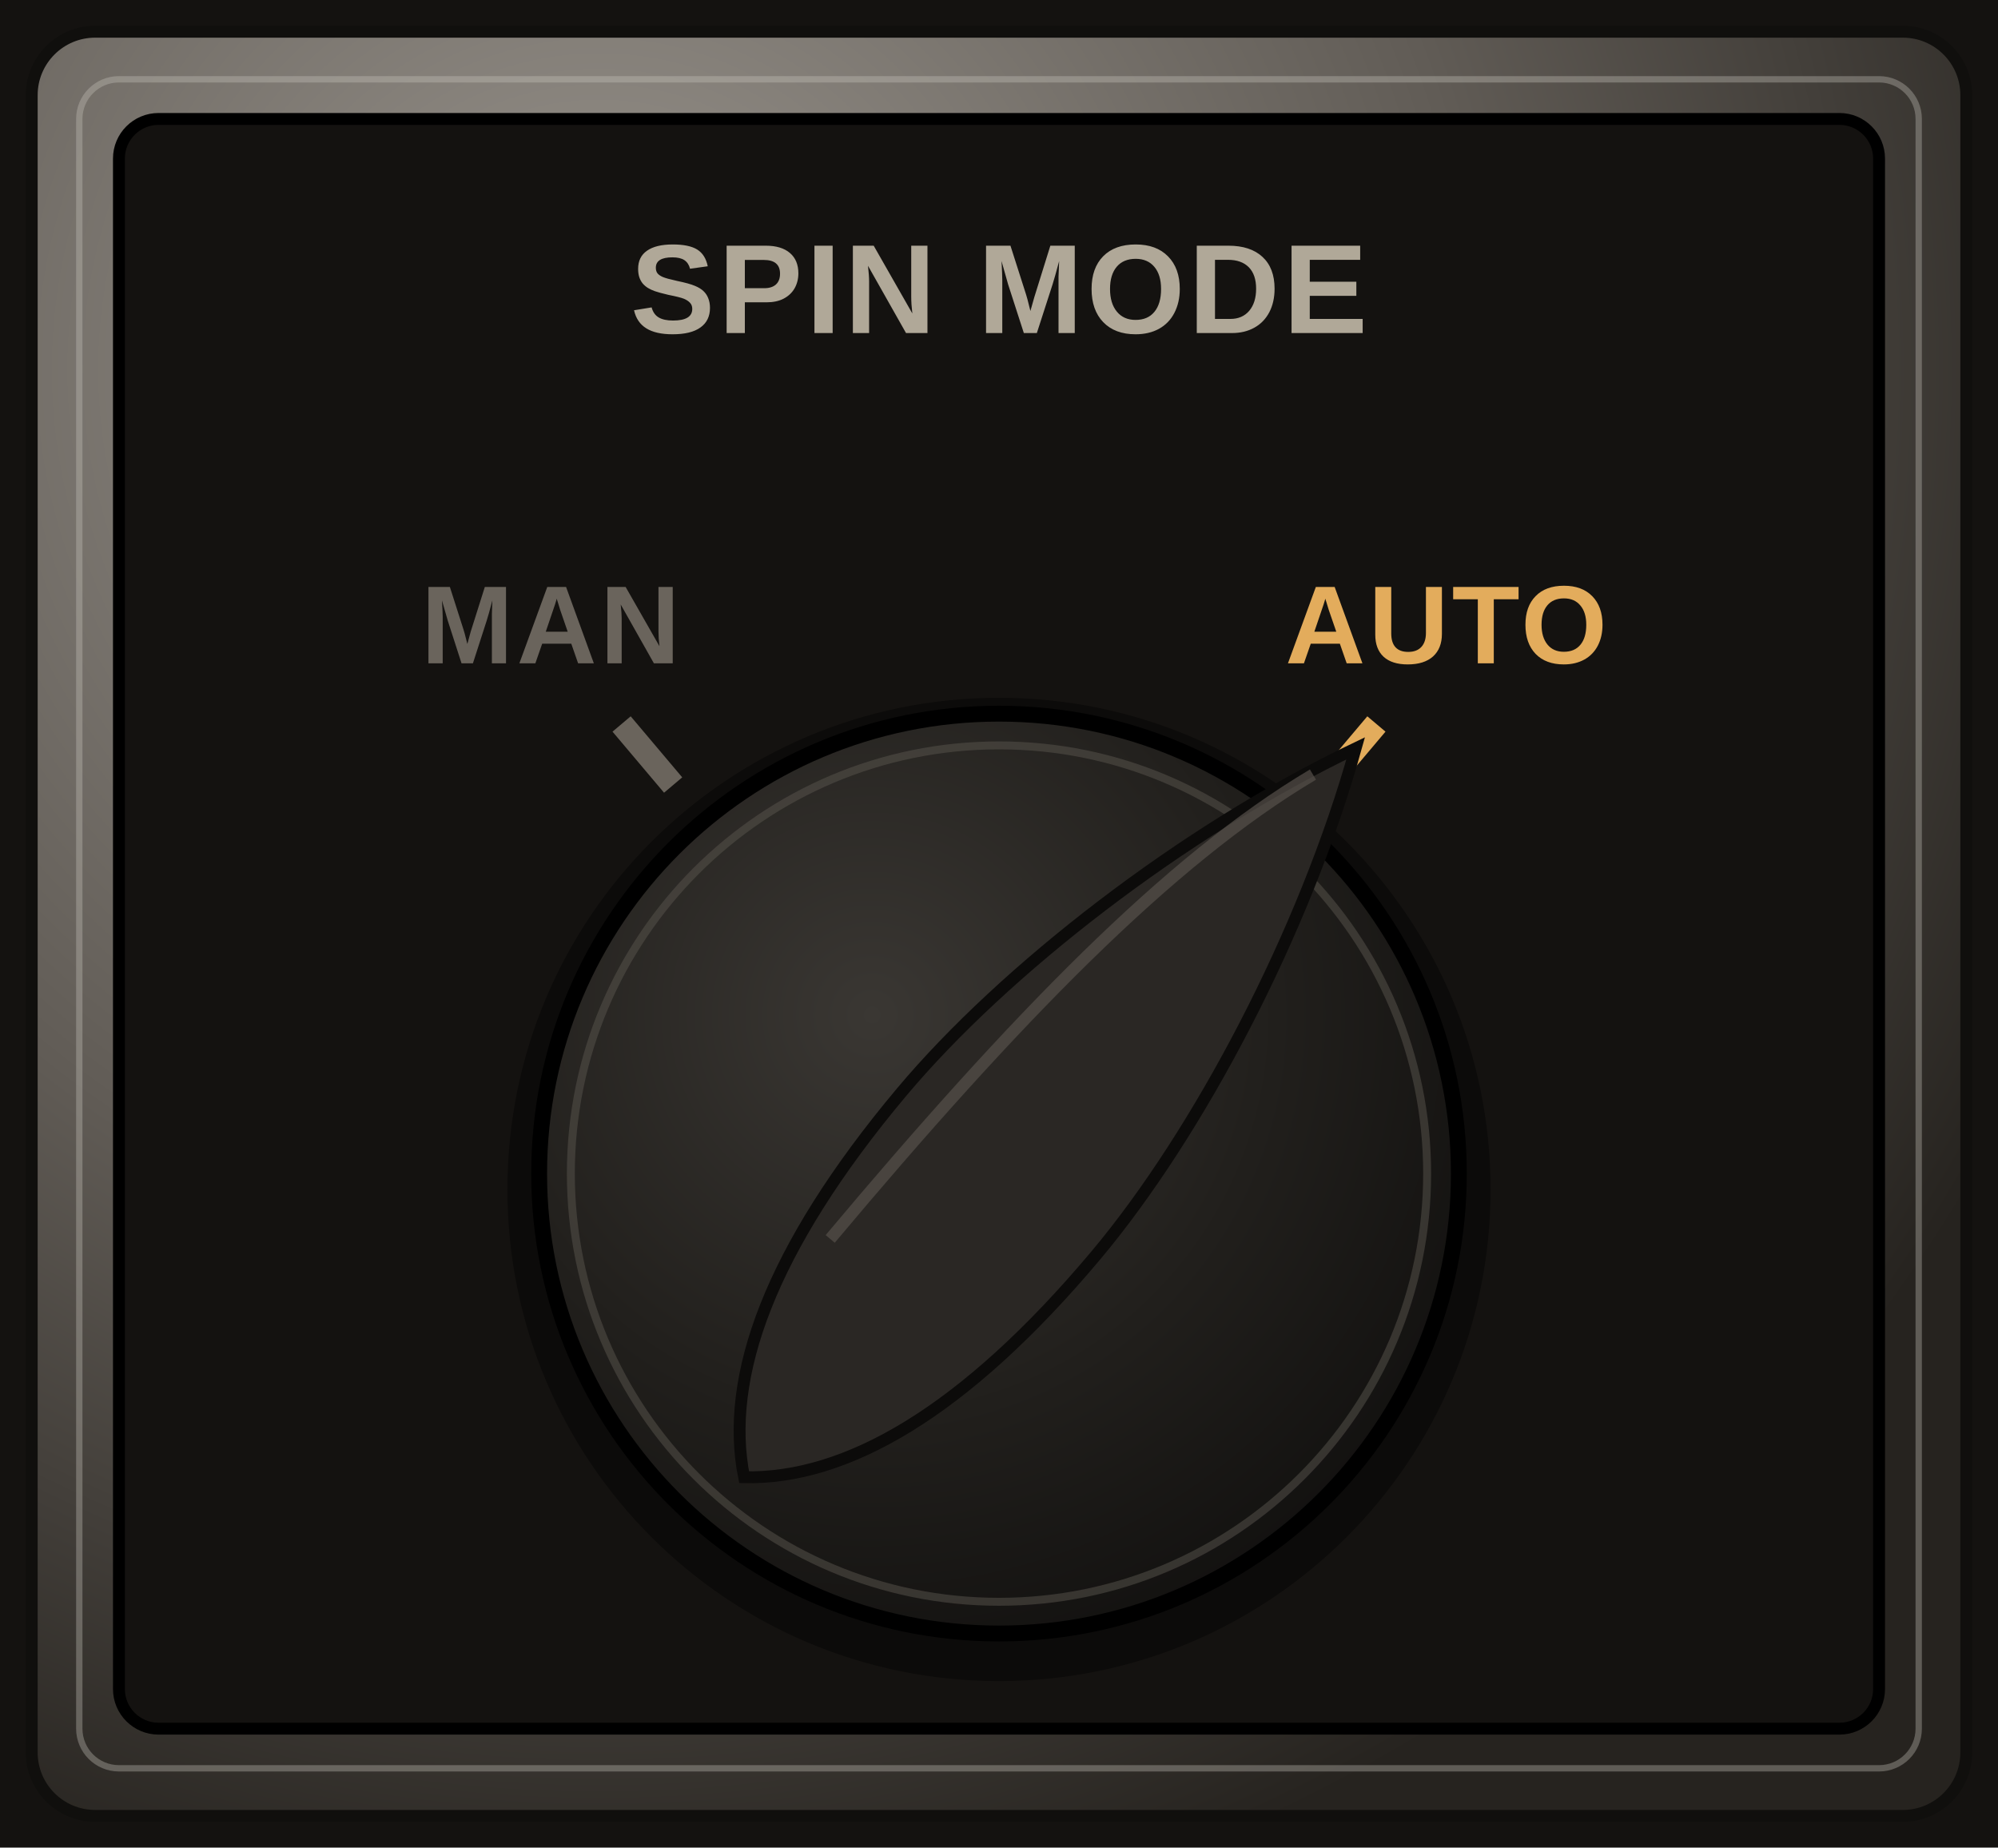
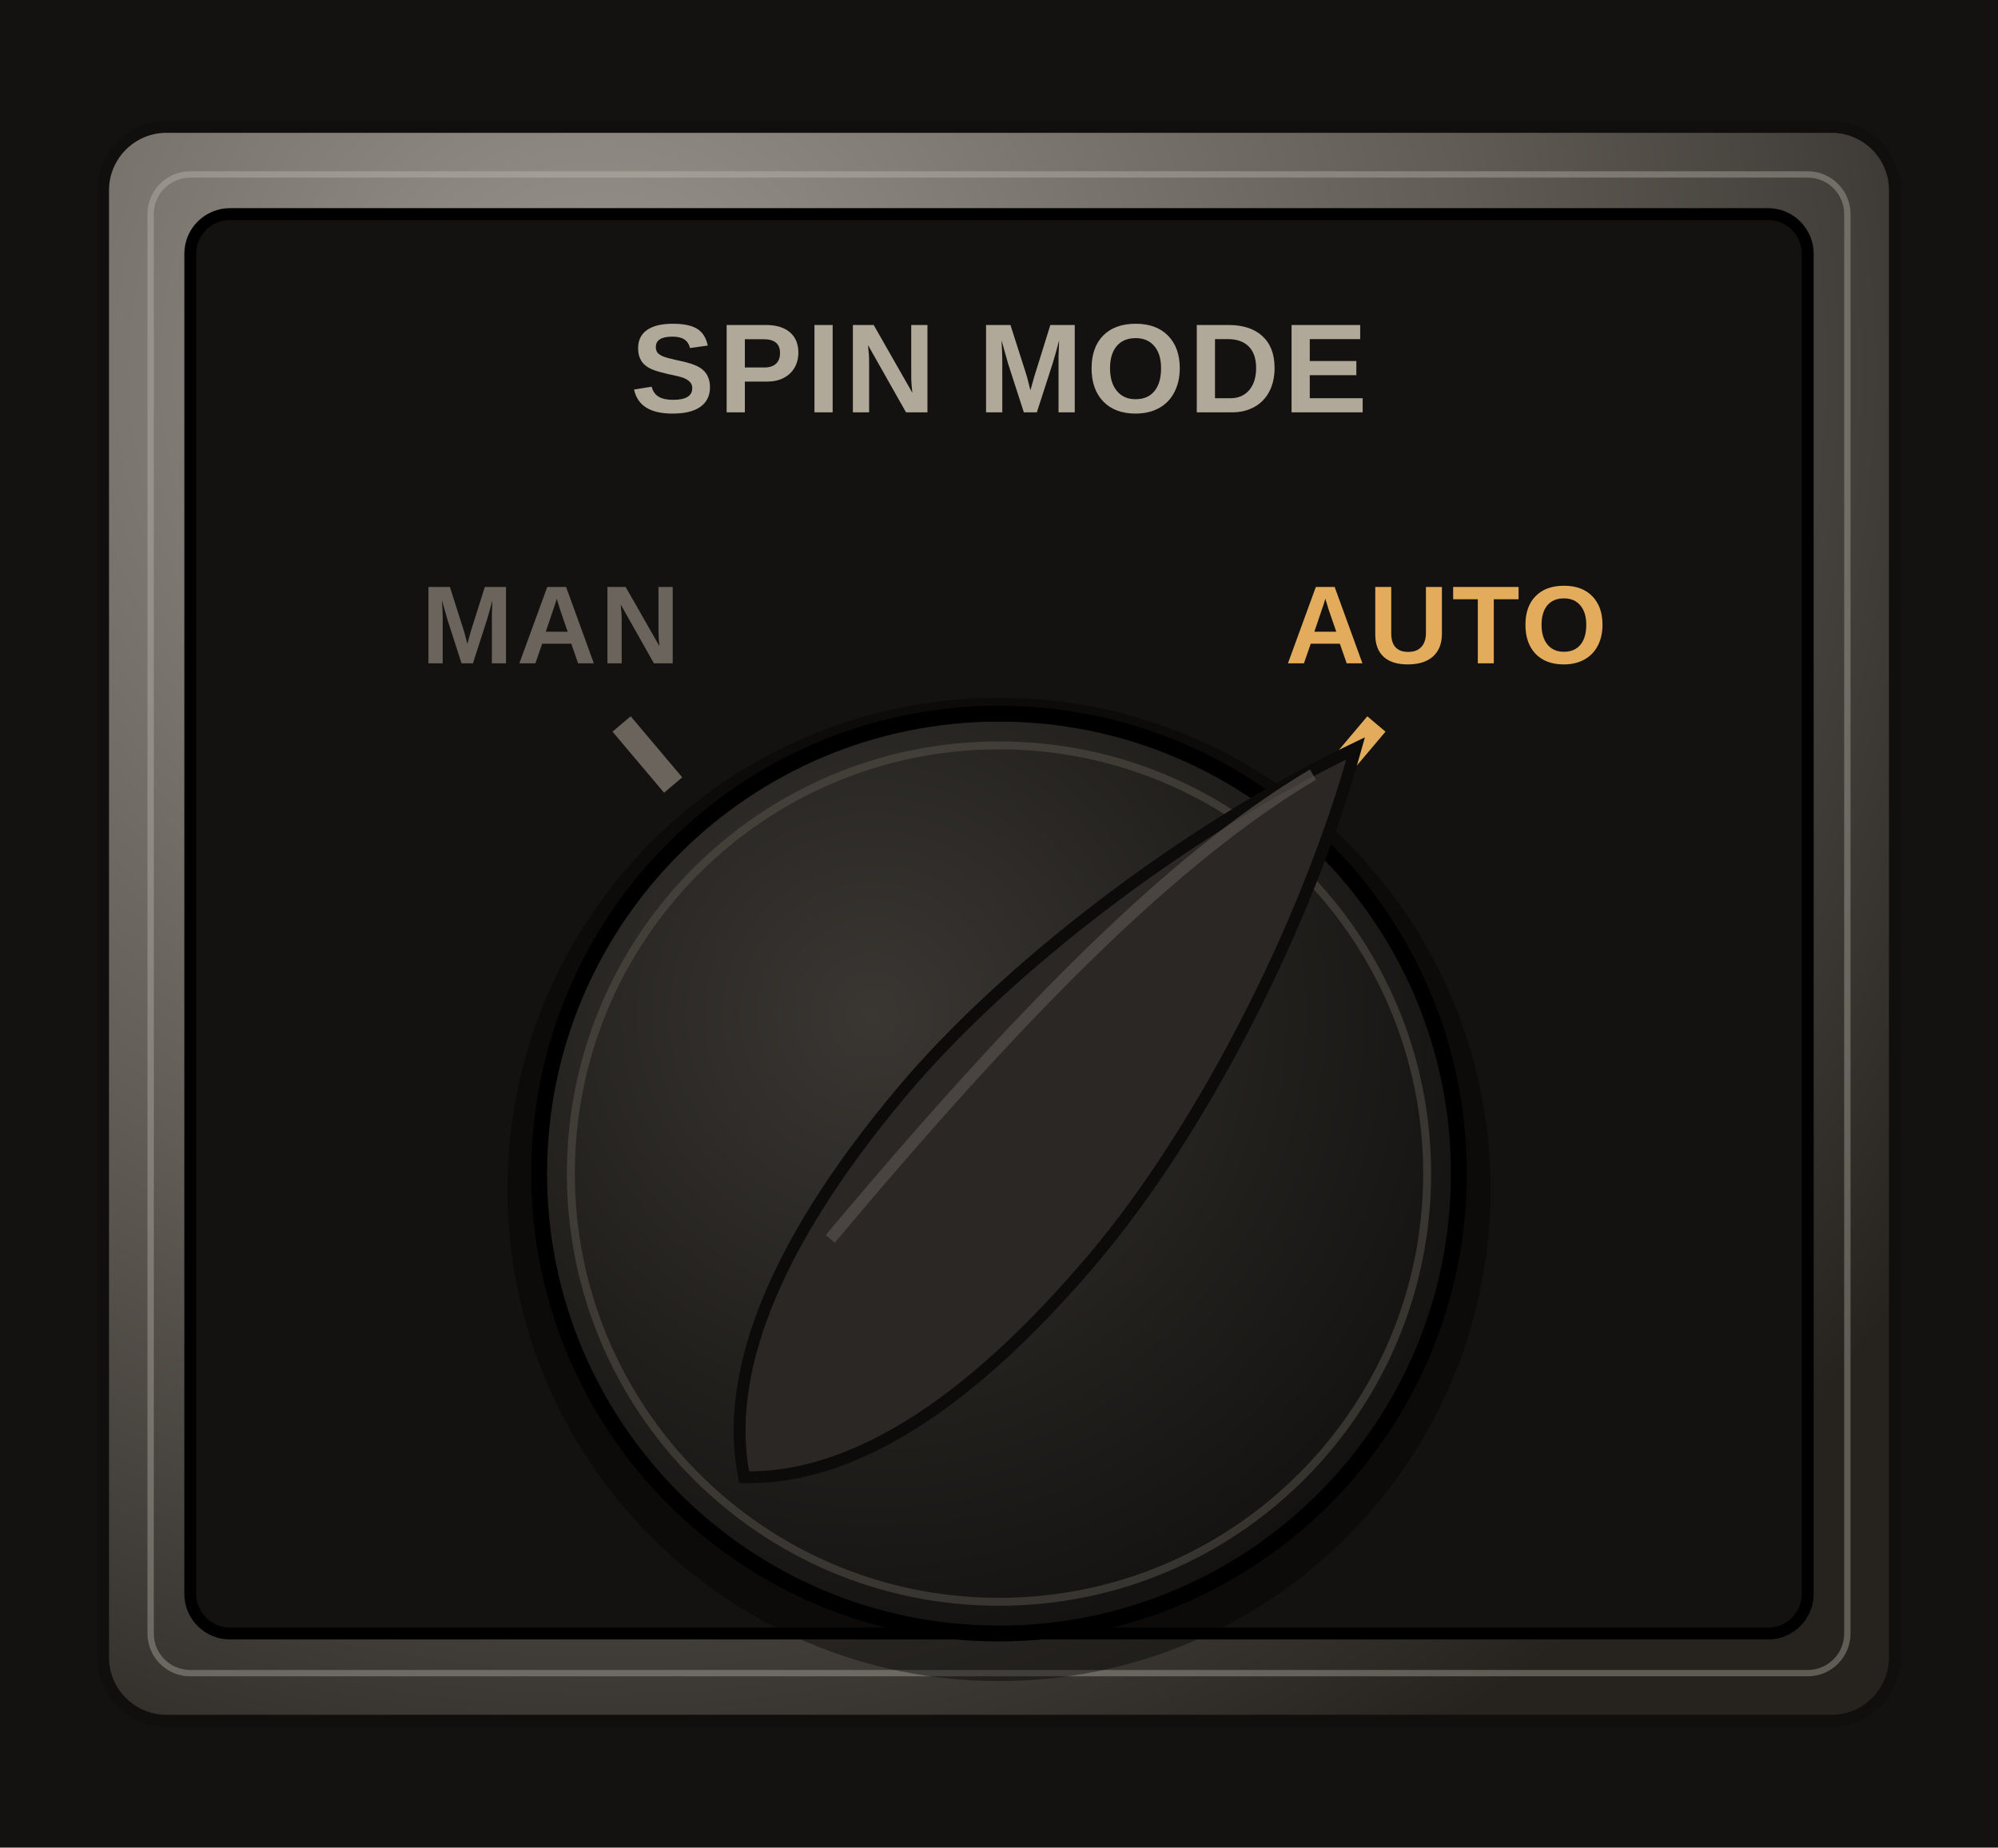
<svg xmlns="http://www.w3.org/2000/svg" width="252" height="233" viewBox="0 0 252 233">
  <rect x="0" y="0" width="252" height="233" fill="#141210" />
  <defs>
    <radialGradient id="bz" cx="75.6" cy="46.6" r="201.6" gradientUnits="userSpaceOnUse">
      <stop offset="0" stop-color="#9a958e" />
      <stop offset="0.55" stop-color="#615c56" />
      <stop offset="1" stop-color="#26231f" />
    </radialGradient>
    <radialGradient id="base" cx="110.0" cy="128.0" r="92.8" gradientUnits="userSpaceOnUse">
      <stop offset="0" stop-color="#3a3733" />
      <stop offset="0.55" stop-color="#211f1c" />
      <stop offset="1" stop-color="#0f0e0d" />
    </radialGradient>
  </defs>
-   <rect x="4" y="4" width="244" height="225" rx="8" fill="url(#bz)" stroke="#100f0d" stroke-width="1.5" />
-   <rect x="10" y="10" width="232" height="213" rx="5" fill="none" stroke="#c9c5be" stroke-width="0.8" opacity="0.35" />
-   <rect x="15" y="15" width="222" height="203" rx="5" fill="#141210" stroke="#000000" stroke-width="1.5" />
-   <text x="79.5" y="42" font-size="16" font-weight="700" letter-spacing="0.4" fill="#b0a898" font-family="Arial, sans-serif">SPIN MODE</text>
+   <rect x="13" y="16" width="226" height="201" rx="8" fill="url(#bz)" stroke="#100f0d" stroke-width="1.5" />
+   <rect x="19" y="22" width="214" height="189" rx="5" fill="none" stroke="#c9c5be" stroke-width="0.8" opacity="0.35" />
+   <rect x="24" y="27" width="204" height="179" rx="5" fill="#141210" stroke="#000000" stroke-width="1.5" />
+   <text x="79.5" y="52" font-size="16" font-weight="700" letter-spacing="0.4" fill="#b0a898" font-family="Arial, sans-serif">SPIN MODE</text>
  <line x1="84.9" y1="99.0" x2="78.4" y2="91.3" stroke="#6a645c" stroke-width="3" />
  <text x="53.1" y="83.652" font-size="14" font-weight="700" letter-spacing="0.4" fill="#6a645c" font-family="Arial, sans-serif">MAN</text>
  <line x1="167.1" y1="99.0" x2="173.6" y2="91.3" stroke="#e3ac5c" stroke-width="3" />
  <text x="162.1" y="83.652" font-size="14" font-weight="700" letter-spacing="0.4" fill="#e3ac5c" font-family="Arial, sans-serif">AUTO</text>
  <circle cx="126.0" cy="150.0" r="62.0" fill="#000000" opacity="0.4" />
  <circle cx="126.0" cy="148.0" r="58.0" fill="url(#base)" stroke="#000000" stroke-width="2" />
  <circle cx="126.0" cy="148.0" r="54.0" fill="none" stroke="#5a554e" stroke-width="1" opacity="0.5" />
  <g transform="matrix(0.766 0.6428 -0.6428 0.766 124.61 -46.37)">
    <path d="M126.0,78.0 C 136.0,100.0 142.0,128.0 142.0,148.0 C 142.0,174.0 136.0,190.0 126.0,198.0 C 116.0,190.0 110.0,174.0 110.0,148.0 C 110.0,128.0 116.0,100.0 126.0,78.0 Z" fill="#2a2724" stroke="#0c0b0a" stroke-width="1.5" />
    <path d="M124.0,84.0 C 117.0,104.0 115.0,132.0 115.0,168.0" fill="none" stroke="#55504a" stroke-width="1.5" opacity="0.7" />
  </g>
</svg>
